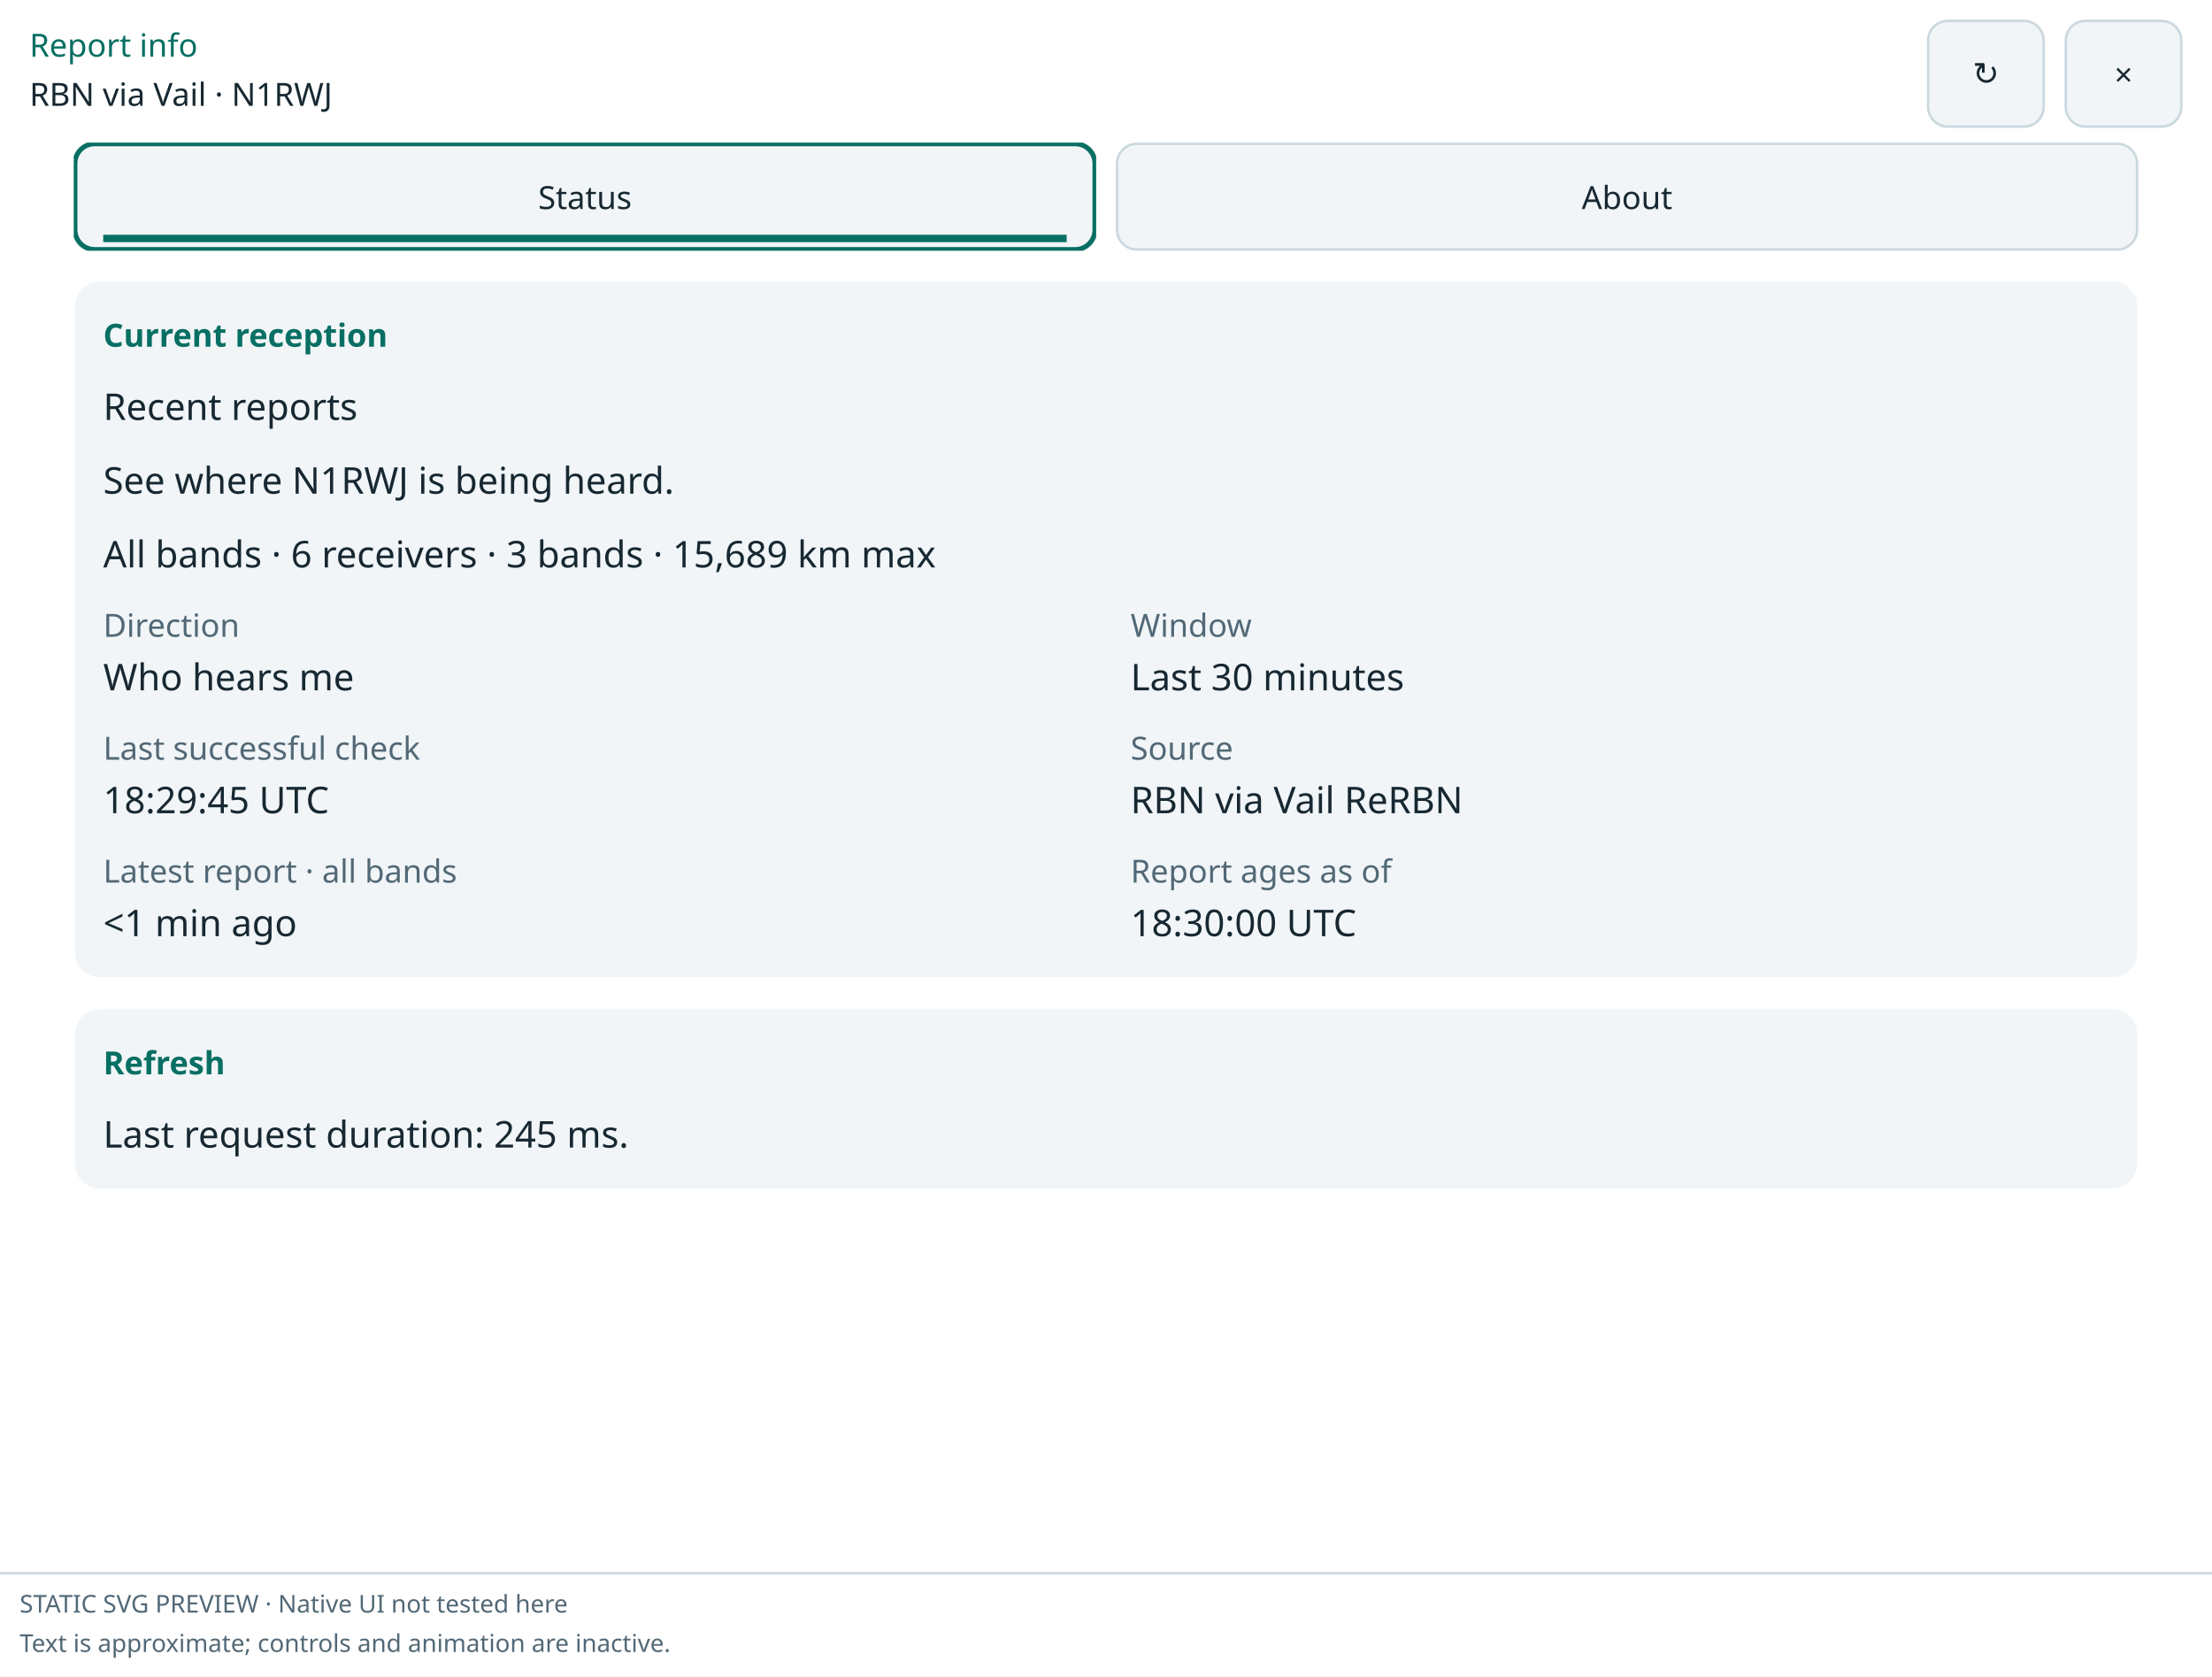
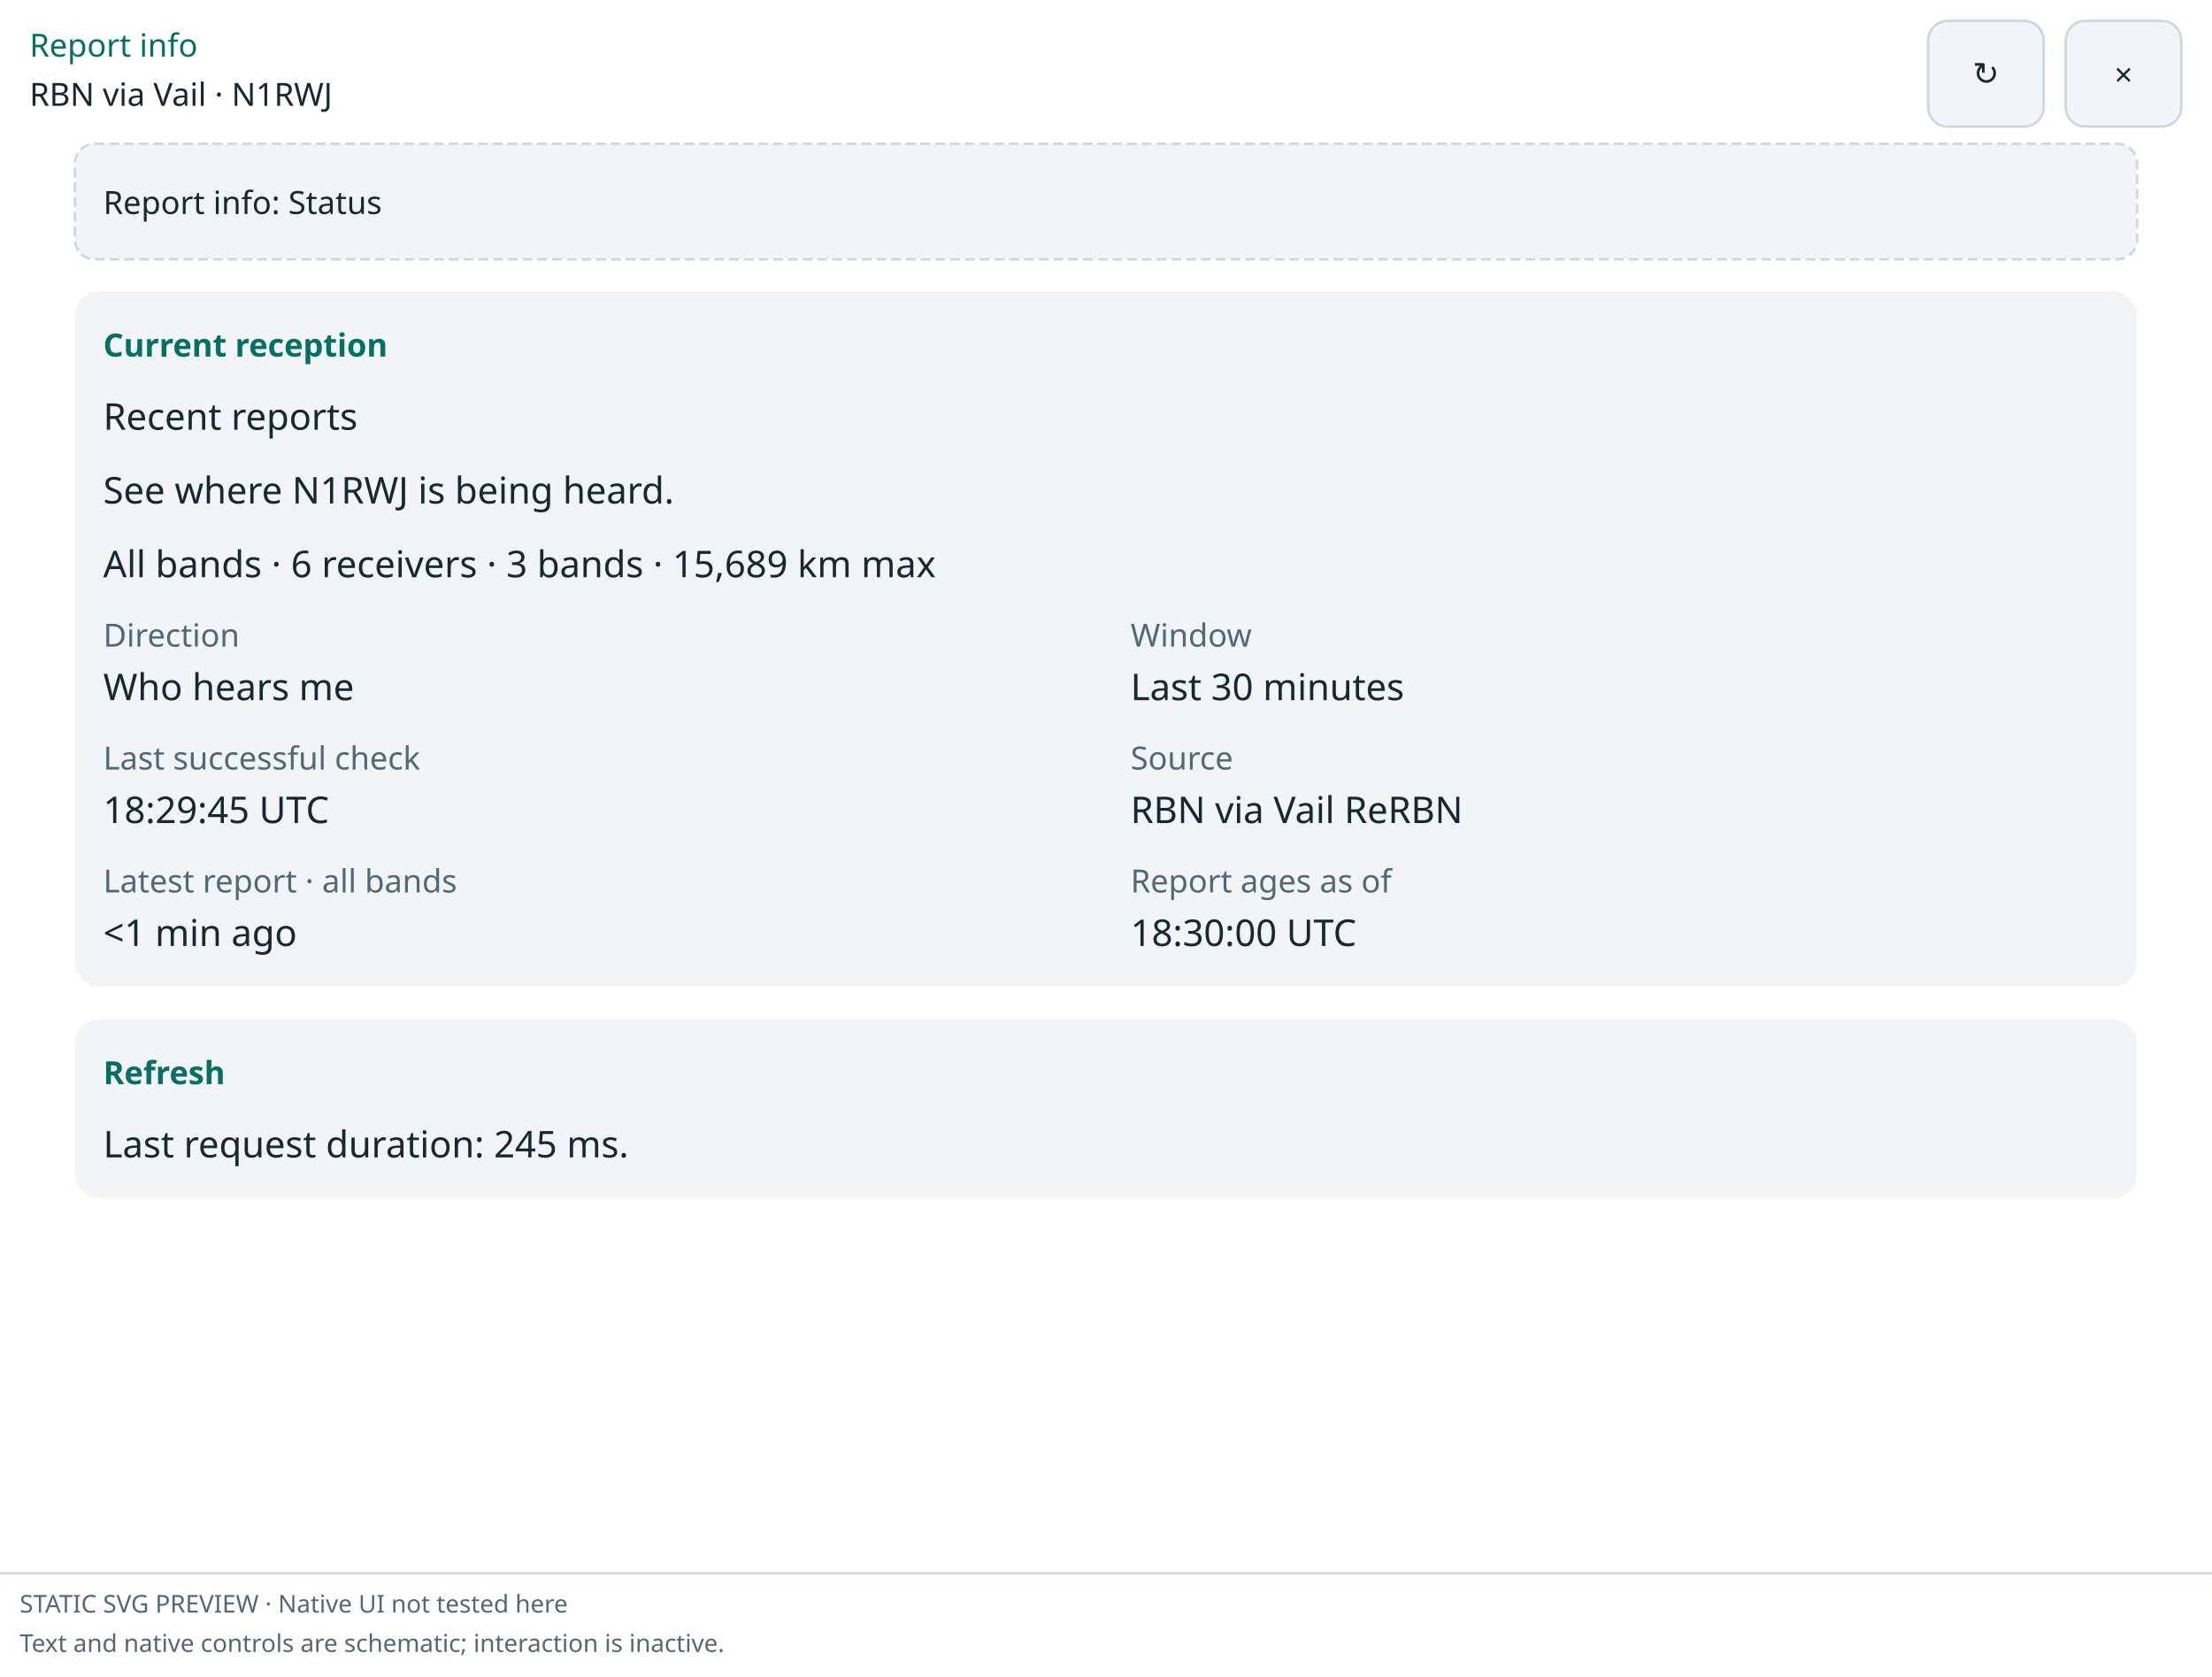
<svg xmlns="http://www.w3.org/2000/svg" width="900" height="682" viewBox="0 0 900 682" role="img" aria-label="RBN static scene preview, not native app acceptance">
  <rect width="100%" height="100%" fill="#ffffff" />
  <svg aria-hidden="true" width="900" height="640" viewBox="0 0 900 640">
    <g transform="translate(0 0) rotate(0 450 320)" opacity="1">
      <defs>
        <clipPath id="preview-layer-0-bounds">
          <rect width="900" height="640" />
        </clipPath>
      </defs>
      <g clip-path="url(#preview-layer-0-bounds)">
        <svg aria-hidden="true" width="900" height="640" viewBox="0 0 900 640" preserveAspectRatio="none">
          <rect width="900" height="640" fill="#ffffff" />
        </svg>
      </g>
    </g>
    <g transform="translate(12 8) rotate(0 382 10)" opacity="1">
      <defs>
        <clipPath id="preview-layer-1-bounds">
          <rect width="764" height="20" />
        </clipPath>
      </defs>
      <g clip-path="url(#preview-layer-1-bounds)">
        <text x="0" y="10" dominant-baseline="central" text-anchor="start" font-family="sans-serif" font-size="13" font-weight="400" letter-spacing="0" fill="#086f63">Report info</text>
      </g>
    </g>
    <g transform="translate(12 28) rotate(0 382 10)" opacity="1">
      <defs>
        <clipPath id="preview-layer-2-bounds">
          <rect width="764" height="20" />
        </clipPath>
      </defs>
      <g clip-path="url(#preview-layer-2-bounds)">
        <text x="0" y="10" dominant-baseline="central" text-anchor="start" font-family="sans-serif" font-size="13" font-weight="400" letter-spacing="0" fill="#172832">RBN via Vail · N1RWJ</text>
      </g>
    </g>
    <g transform="translate(784 8) rotate(0 24 22)" opacity="1">
      <defs>
        <clipPath id="preview-layer-3-bounds">
          <rect width="48" height="44" />
        </clipPath>
      </defs>
      <g clip-path="url(#preview-layer-3-bounds)">
        <svg aria-hidden="true" width="48" height="44" viewBox="0 0 48 44" preserveAspectRatio="none">
          <rect x=".5" y=".5" width="47" height="43" rx="8" fill="#f1f5f7" stroke="#cbd8df" stroke-width="1" />
        </svg>
      </g>
    </g>
    <g transform="translate(792 20) rotate(0 16 10)" opacity="1">
      <defs>
        <clipPath id="preview-layer-4-bounds">
          <rect width="32" height="20" />
        </clipPath>
      </defs>
      <g clip-path="url(#preview-layer-4-bounds)">
        <text x="16" y="10" dominant-baseline="central" text-anchor="middle" font-family="sans-serif" font-size="13" font-weight="400" letter-spacing="0" fill="#172832">↻</text>
      </g>
    </g>
    <g transform="translate(840 8) rotate(0 24 22)" opacity="1">
      <defs>
        <clipPath id="preview-layer-5-bounds">
          <rect width="48" height="44" />
        </clipPath>
      </defs>
      <g clip-path="url(#preview-layer-5-bounds)">
        <svg aria-hidden="true" width="48" height="44" viewBox="0 0 48 44" preserveAspectRatio="none">
          <rect x=".5" y=".5" width="47" height="43" rx="8" fill="#f1f5f7" stroke="#cbd8df" stroke-width="1" />
        </svg>
      </g>
    </g>
    <g transform="translate(848 20) rotate(0 16 10)" opacity="1">
      <defs>
        <clipPath id="preview-layer-6-bounds">
          <rect width="32" height="20" />
        </clipPath>
      </defs>
      <g clip-path="url(#preview-layer-6-bounds)">
        <text x="16" y="10" dominant-baseline="central" text-anchor="middle" font-family="sans-serif" font-size="13" font-weight="400" letter-spacing="0" fill="#172832">×</text>
      </g>
    </g>
-     <g transform="translate(30 58) rotate(0 208 22)" opacity="1">
+     <g transform="translate(30 118) rotate(0 420 142)" opacity="1">
      <defs>
        <clipPath id="preview-layer-7-bounds">
-           <rect width="416" height="44" />
+           <rect width="840" height="284" />
        </clipPath>
      </defs>
      <g clip-path="url(#preview-layer-7-bounds)">
-         <svg aria-hidden="true" width="416" height="44" viewBox="0 0 416 44" preserveAspectRatio="none">
-           <rect x=".5" y=".5" width="415" height="43" rx="8" fill="#f1f5f7" stroke="#086f63" stroke-width="2" />
-           <path d="M12 39H404" stroke="#086f63" stroke-width="3" />
-         </svg>
-       </g>
-     </g>
-     <g transform="translate(38 70) rotate(0 200 10)" opacity="1">
-       <defs>
-         <clipPath id="preview-layer-8-bounds">
-           <rect width="400" height="20" />
-         </clipPath>
-       </defs>
-       <g clip-path="url(#preview-layer-8-bounds)">
-         <text x="200" y="10" dominant-baseline="central" text-anchor="middle" font-family="sans-serif" font-size="13" font-weight="400" letter-spacing="0" fill="#172832">Status</text>
-       </g>
-     </g>
-     <g transform="translate(454 58) rotate(0 208 22)" opacity="1">
-       <defs>
-         <clipPath id="preview-layer-9-bounds">
-           <rect width="416" height="44" />
-         </clipPath>
-       </defs>
-       <g clip-path="url(#preview-layer-9-bounds)">
-         <svg aria-hidden="true" width="416" height="44" viewBox="0 0 416 44" preserveAspectRatio="none">
-           <rect x=".5" y=".5" width="415" height="43" rx="8" fill="#f1f5f7" stroke="#cbd8df" stroke-width="1" />
-         </svg>
-       </g>
-     </g>
-     <g transform="translate(462 70) rotate(0 200 10)" opacity="1">
-       <defs>
-         <clipPath id="preview-layer-10-bounds">
-           <rect width="400" height="20" />
-         </clipPath>
-       </defs>
-       <g clip-path="url(#preview-layer-10-bounds)">
-         <text x="200" y="10" dominant-baseline="central" text-anchor="middle" font-family="sans-serif" font-size="13" font-weight="400" letter-spacing="0" fill="#172832">About</text>
-       </g>
-     </g>
-     <g transform="translate(30 114) rotate(0 420 142)" opacity="1">
-       <defs>
-         <clipPath id="preview-layer-11-bounds">
-           <rect width="840" height="284" />
-         </clipPath>
-       </defs>
-       <g clip-path="url(#preview-layer-11-bounds)">
        <svg aria-hidden="true" width="840" height="284" viewBox="0 0 840 284" preserveAspectRatio="none">
          <rect x=".5" y=".5" width="839" height="283" rx="10" fill="#f1f5f7" />
        </svg>
      </g>
    </g>
-     <g transform="translate(42 126) rotate(0 408 10)" opacity="1">
+     <g transform="translate(42 130) rotate(0 408 10)" opacity="1">
+       <defs>
+         <clipPath id="preview-layer-8-bounds">
+           <rect width="816" height="20" />
+         </clipPath>
+       </defs>
+       <g clip-path="url(#preview-layer-8-bounds)">
+         <text x="0" y="10" dominant-baseline="central" text-anchor="start" font-family="sans-serif" font-size="13" font-weight="600" letter-spacing="0" fill="#086f63">Current reception</text>
+       </g>
+     </g>
+     <g transform="translate(42 158) rotate(0 408 11)" opacity="1">
+       <defs>
+         <clipPath id="preview-layer-9-bounds">
+           <rect width="816" height="22" />
+         </clipPath>
+       </defs>
+       <g clip-path="url(#preview-layer-9-bounds)">
+         <text x="0" y="11" dominant-baseline="central" text-anchor="start" font-family="sans-serif" font-size="15" font-weight="400" letter-spacing="0" fill="#172832">Recent reports</text>
+       </g>
+     </g>
+     <g transform="translate(42 188) rotate(0 408 11)" opacity="1">
+       <defs>
+         <clipPath id="preview-layer-10-bounds">
+           <rect width="816" height="22" />
+         </clipPath>
+       </defs>
+       <g clip-path="url(#preview-layer-10-bounds)">
+         <text x="0" y="11" dominant-baseline="central" text-anchor="start" font-family="sans-serif" font-size="15" font-weight="400" letter-spacing="0" fill="#172832">See where N1RWJ is being heard.</text>
+       </g>
+     </g>
+     <g transform="translate(42 218) rotate(0 408 11)" opacity="1">
+       <defs>
+         <clipPath id="preview-layer-11-bounds">
+           <rect width="816" height="22" />
+         </clipPath>
+       </defs>
+       <g clip-path="url(#preview-layer-11-bounds)">
+         <text x="0" y="11" dominant-baseline="central" text-anchor="start" font-family="sans-serif" font-size="15" font-weight="400" letter-spacing="0" fill="#172832">All bands · 6 receivers · 3 bands · 15,689 km max</text>
+       </g>
+     </g>
+     <g transform="translate(42 248) rotate(0 199 10)" opacity="1">
      <defs>
        <clipPath id="preview-layer-12-bounds">
-           <rect width="816" height="20" />
+           <rect width="398" height="20" />
        </clipPath>
      </defs>
      <g clip-path="url(#preview-layer-12-bounds)">
-         <text x="0" y="10" dominant-baseline="central" text-anchor="start" font-family="sans-serif" font-size="13" font-weight="600" letter-spacing="0" fill="#086f63">Current reception</text>
-       </g>
-     </g>
-     <g transform="translate(42 154) rotate(0 408 11)" opacity="1">
+         <text x="0" y="10" dominant-baseline="central" text-anchor="start" font-family="sans-serif" font-size="13" font-weight="400" letter-spacing="0" fill="#526876">Direction</text>
+       </g>
+     </g>
+     <g transform="translate(42 268) rotate(0 199 11)" opacity="1">
      <defs>
        <clipPath id="preview-layer-13-bounds">
-           <rect width="816" height="22" />
+           <rect width="398" height="22" />
        </clipPath>
      </defs>
      <g clip-path="url(#preview-layer-13-bounds)">
-         <text x="0" y="11" dominant-baseline="central" text-anchor="start" font-family="sans-serif" font-size="15" font-weight="400" letter-spacing="0" fill="#172832">Recent reports</text>
-       </g>
-     </g>
-     <g transform="translate(42 184) rotate(0 408 11)" opacity="1">
+         <text x="0" y="11" dominant-baseline="central" text-anchor="start" font-family="sans-serif" font-size="15" font-weight="400" letter-spacing="0" fill="#172832">Who hears me</text>
+       </g>
+     </g>
+     <g transform="translate(460 248) rotate(0 199 10)" opacity="1">
      <defs>
        <clipPath id="preview-layer-14-bounds">
-           <rect width="816" height="22" />
+           <rect width="398" height="20" />
        </clipPath>
      </defs>
      <g clip-path="url(#preview-layer-14-bounds)">
-         <text x="0" y="11" dominant-baseline="central" text-anchor="start" font-family="sans-serif" font-size="15" font-weight="400" letter-spacing="0" fill="#172832">See where N1RWJ is being heard.</text>
-       </g>
-     </g>
-     <g transform="translate(42 214) rotate(0 408 11)" opacity="1">
+         <text x="0" y="10" dominant-baseline="central" text-anchor="start" font-family="sans-serif" font-size="13" font-weight="400" letter-spacing="0" fill="#526876">Window</text>
+       </g>
+     </g>
+     <g transform="translate(460 268) rotate(0 199 11)" opacity="1">
      <defs>
        <clipPath id="preview-layer-15-bounds">
-           <rect width="816" height="22" />
+           <rect width="398" height="22" />
        </clipPath>
      </defs>
      <g clip-path="url(#preview-layer-15-bounds)">
-         <text x="0" y="11" dominant-baseline="central" text-anchor="start" font-family="sans-serif" font-size="15" font-weight="400" letter-spacing="0" fill="#172832">All bands · 6 receivers · 3 bands · 15,689 km max</text>
-       </g>
-     </g>
-     <g transform="translate(42 244) rotate(0 199 10)" opacity="1">
+         <text x="0" y="11" dominant-baseline="central" text-anchor="start" font-family="sans-serif" font-size="15" font-weight="400" letter-spacing="0" fill="#172832">Last 30 minutes</text>
+       </g>
+     </g>
+     <g transform="translate(42 298) rotate(0 199 10)" opacity="1">
      <defs>
        <clipPath id="preview-layer-16-bounds">
          <rect width="398" height="20" />
        </clipPath>
      </defs>
      <g clip-path="url(#preview-layer-16-bounds)">
-         <text x="0" y="10" dominant-baseline="central" text-anchor="start" font-family="sans-serif" font-size="13" font-weight="400" letter-spacing="0" fill="#526876">Direction</text>
-       </g>
-     </g>
-     <g transform="translate(42 264) rotate(0 199 11)" opacity="1">
+         <text x="0" y="10" dominant-baseline="central" text-anchor="start" font-family="sans-serif" font-size="13" font-weight="400" letter-spacing="0" fill="#526876">Last successful check</text>
+       </g>
+     </g>
+     <g transform="translate(42 318) rotate(0 199 11)" opacity="1">
      <defs>
        <clipPath id="preview-layer-17-bounds">
          <rect width="398" height="22" />
        </clipPath>
      </defs>
      <g clip-path="url(#preview-layer-17-bounds)">
-         <text x="0" y="11" dominant-baseline="central" text-anchor="start" font-family="sans-serif" font-size="15" font-weight="400" letter-spacing="0" fill="#172832">Who hears me</text>
-       </g>
-     </g>
-     <g transform="translate(460 244) rotate(0 199 10)" opacity="1">
+         <text x="0" y="11" dominant-baseline="central" text-anchor="start" font-family="sans-serif" font-size="15" font-weight="400" letter-spacing="0" fill="#172832">18:29:45 UTC</text>
+       </g>
+     </g>
+     <g transform="translate(460 298) rotate(0 199 10)" opacity="1">
      <defs>
        <clipPath id="preview-layer-18-bounds">
          <rect width="398" height="20" />
        </clipPath>
      </defs>
      <g clip-path="url(#preview-layer-18-bounds)">
-         <text x="0" y="10" dominant-baseline="central" text-anchor="start" font-family="sans-serif" font-size="13" font-weight="400" letter-spacing="0" fill="#526876">Window</text>
-       </g>
-     </g>
-     <g transform="translate(460 264) rotate(0 199 11)" opacity="1">
+         <text x="0" y="10" dominant-baseline="central" text-anchor="start" font-family="sans-serif" font-size="13" font-weight="400" letter-spacing="0" fill="#526876">Source</text>
+       </g>
+     </g>
+     <g transform="translate(460 318) rotate(0 199 11)" opacity="1">
      <defs>
        <clipPath id="preview-layer-19-bounds">
          <rect width="398" height="22" />
        </clipPath>
      </defs>
      <g clip-path="url(#preview-layer-19-bounds)">
-         <text x="0" y="11" dominant-baseline="central" text-anchor="start" font-family="sans-serif" font-size="15" font-weight="400" letter-spacing="0" fill="#172832">Last 30 minutes</text>
-       </g>
-     </g>
-     <g transform="translate(42 294) rotate(0 199 10)" opacity="1">
+         <text x="0" y="11" dominant-baseline="central" text-anchor="start" font-family="sans-serif" font-size="15" font-weight="400" letter-spacing="0" fill="#172832">RBN via Vail ReRBN</text>
+       </g>
+     </g>
+     <g transform="translate(42 348) rotate(0 199 10)" opacity="1">
      <defs>
        <clipPath id="preview-layer-20-bounds">
          <rect width="398" height="20" />
        </clipPath>
      </defs>
      <g clip-path="url(#preview-layer-20-bounds)">
-         <text x="0" y="10" dominant-baseline="central" text-anchor="start" font-family="sans-serif" font-size="13" font-weight="400" letter-spacing="0" fill="#526876">Last successful check</text>
-       </g>
-     </g>
-     <g transform="translate(42 314) rotate(0 199 11)" opacity="1">
+         <text x="0" y="10" dominant-baseline="central" text-anchor="start" font-family="sans-serif" font-size="13" font-weight="400" letter-spacing="0" fill="#526876">Latest report · all bands</text>
+       </g>
+     </g>
+     <g transform="translate(42 368) rotate(0 199 11)" opacity="1">
      <defs>
        <clipPath id="preview-layer-21-bounds">
          <rect width="398" height="22" />
        </clipPath>
      </defs>
      <g clip-path="url(#preview-layer-21-bounds)">
-         <text x="0" y="11" dominant-baseline="central" text-anchor="start" font-family="sans-serif" font-size="15" font-weight="400" letter-spacing="0" fill="#172832">18:29:45 UTC</text>
-       </g>
-     </g>
-     <g transform="translate(460 294) rotate(0 199 10)" opacity="1">
+         <text x="0" y="11" dominant-baseline="central" text-anchor="start" font-family="sans-serif" font-size="15" font-weight="400" letter-spacing="0" fill="#172832">&lt;1 min ago</text>
+       </g>
+     </g>
+     <g transform="translate(460 348) rotate(0 199 10)" opacity="1">
      <defs>
        <clipPath id="preview-layer-22-bounds">
          <rect width="398" height="20" />
        </clipPath>
      </defs>
      <g clip-path="url(#preview-layer-22-bounds)">
-         <text x="0" y="10" dominant-baseline="central" text-anchor="start" font-family="sans-serif" font-size="13" font-weight="400" letter-spacing="0" fill="#526876">Source</text>
-       </g>
-     </g>
-     <g transform="translate(460 314) rotate(0 199 11)" opacity="1">
+         <text x="0" y="10" dominant-baseline="central" text-anchor="start" font-family="sans-serif" font-size="13" font-weight="400" letter-spacing="0" fill="#526876">Report ages as of</text>
+       </g>
+     </g>
+     <g transform="translate(460 368) rotate(0 199 11)" opacity="1">
      <defs>
        <clipPath id="preview-layer-23-bounds">
          <rect width="398" height="22" />
        </clipPath>
      </defs>
      <g clip-path="url(#preview-layer-23-bounds)">
-         <text x="0" y="11" dominant-baseline="central" text-anchor="start" font-family="sans-serif" font-size="15" font-weight="400" letter-spacing="0" fill="#172832">RBN via Vail ReRBN</text>
-       </g>
-     </g>
-     <g transform="translate(42 344) rotate(0 199 10)" opacity="1">
+         <text x="0" y="11" dominant-baseline="central" text-anchor="start" font-family="sans-serif" font-size="15" font-weight="400" letter-spacing="0" fill="#172832">18:30:00 UTC</text>
+       </g>
+     </g>
+     <g transform="translate(30 414) rotate(0 420 37)" opacity="1">
      <defs>
        <clipPath id="preview-layer-24-bounds">
-           <rect width="398" height="20" />
+           <rect width="840" height="74" />
        </clipPath>
      </defs>
      <g clip-path="url(#preview-layer-24-bounds)">
-         <text x="0" y="10" dominant-baseline="central" text-anchor="start" font-family="sans-serif" font-size="13" font-weight="400" letter-spacing="0" fill="#526876">Latest report · all bands</text>
-       </g>
-     </g>
-     <g transform="translate(42 364) rotate(0 199 11)" opacity="1">
-       <defs>
-         <clipPath id="preview-layer-25-bounds">
-           <rect width="398" height="22" />
-         </clipPath>
-       </defs>
-       <g clip-path="url(#preview-layer-25-bounds)">
-         <text x="0" y="11" dominant-baseline="central" text-anchor="start" font-family="sans-serif" font-size="15" font-weight="400" letter-spacing="0" fill="#172832">&lt;1 min ago</text>
-       </g>
-     </g>
-     <g transform="translate(460 344) rotate(0 199 10)" opacity="1">
-       <defs>
-         <clipPath id="preview-layer-26-bounds">
-           <rect width="398" height="20" />
-         </clipPath>
-       </defs>
-       <g clip-path="url(#preview-layer-26-bounds)">
-         <text x="0" y="10" dominant-baseline="central" text-anchor="start" font-family="sans-serif" font-size="13" font-weight="400" letter-spacing="0" fill="#526876">Report ages as of</text>
-       </g>
-     </g>
-     <g transform="translate(460 364) rotate(0 199 11)" opacity="1">
-       <defs>
-         <clipPath id="preview-layer-27-bounds">
-           <rect width="398" height="22" />
-         </clipPath>
-       </defs>
-       <g clip-path="url(#preview-layer-27-bounds)">
-         <text x="0" y="11" dominant-baseline="central" text-anchor="start" font-family="sans-serif" font-size="15" font-weight="400" letter-spacing="0" fill="#172832">18:30:00 UTC</text>
-       </g>
-     </g>
-     <g transform="translate(30 410) rotate(0 420 37)" opacity="1">
-       <defs>
-         <clipPath id="preview-layer-28-bounds">
-           <rect width="840" height="74" />
-         </clipPath>
-       </defs>
-       <g clip-path="url(#preview-layer-28-bounds)">
        <svg aria-hidden="true" width="840" height="74" viewBox="0 0 840 74" preserveAspectRatio="none">
          <rect x=".5" y=".5" width="839" height="73" rx="10" fill="#f1f5f7" />
        </svg>
      </g>
    </g>
-     <g transform="translate(42 422) rotate(0 408 10)" opacity="1">
-       <defs>
-         <clipPath id="preview-layer-29-bounds">
+     <g transform="translate(42 426) rotate(0 408 10)" opacity="1">
+       <defs>
+         <clipPath id="preview-layer-25-bounds">
          <rect width="816" height="20" />
        </clipPath>
      </defs>
-       <g clip-path="url(#preview-layer-29-bounds)">
+       <g clip-path="url(#preview-layer-25-bounds)">
        <text x="0" y="10" dominant-baseline="central" text-anchor="start" font-family="sans-serif" font-size="13" font-weight="600" letter-spacing="0" fill="#086f63">Refresh</text>
      </g>
    </g>
-     <g transform="translate(42 450) rotate(0 408 11)" opacity="1">
-       <defs>
-         <clipPath id="preview-layer-30-bounds">
-           <rect width="816" height="22" />
-         </clipPath>
-       </defs>
-       <g clip-path="url(#preview-layer-30-bounds)">
+     <g transform="translate(42 454) rotate(0 408 11)" opacity="1">
+       <defs>
+         <clipPath id="preview-layer-26-bounds">
+           <rect width="816" height="22" />
+         </clipPath>
+       </defs>
+       <g clip-path="url(#preview-layer-26-bounds)">
        <text x="0" y="11" dominant-baseline="central" text-anchor="start" font-family="sans-serif" font-size="15" font-weight="400" letter-spacing="0" fill="#172832">Last request duration: 245 ms.</text>
      </g>
+     </g>
+     <g transform="translate(30 58)">
+       <defs>
+         <clipPath id="preview-control-2">
+           <rect width="840" height="48" />
+         </clipPath>
+       </defs>
+       <rect x=".5" y=".5" width="839" height="47" rx="8" fill="#f1f5f7" stroke="#cbd8df" stroke-dasharray="4 2" />
+       <text x="12" y="24" dominant-baseline="central" font-family="sans-serif" font-size="13" fill="#172832" clip-path="url(#preview-control-2)">Report info: Status</text>
    </g>
  </svg>
  <path d="M0 640H900" stroke="#cbd8df" />
  <text x="8" y="656" font-family="sans-serif" font-size="10" fill="#526876">STATIC SVG PREVIEW · Native UI not tested here</text>
-   <text x="8" y="672" font-family="sans-serif" font-size="10" fill="#526876">Text is approximate; controls and animation are inactive.</text>
+   <text x="8" y="672" font-family="sans-serif" font-size="10" fill="#526876">Text and native controls are schematic; interaction is inactive.</text>
</svg>
